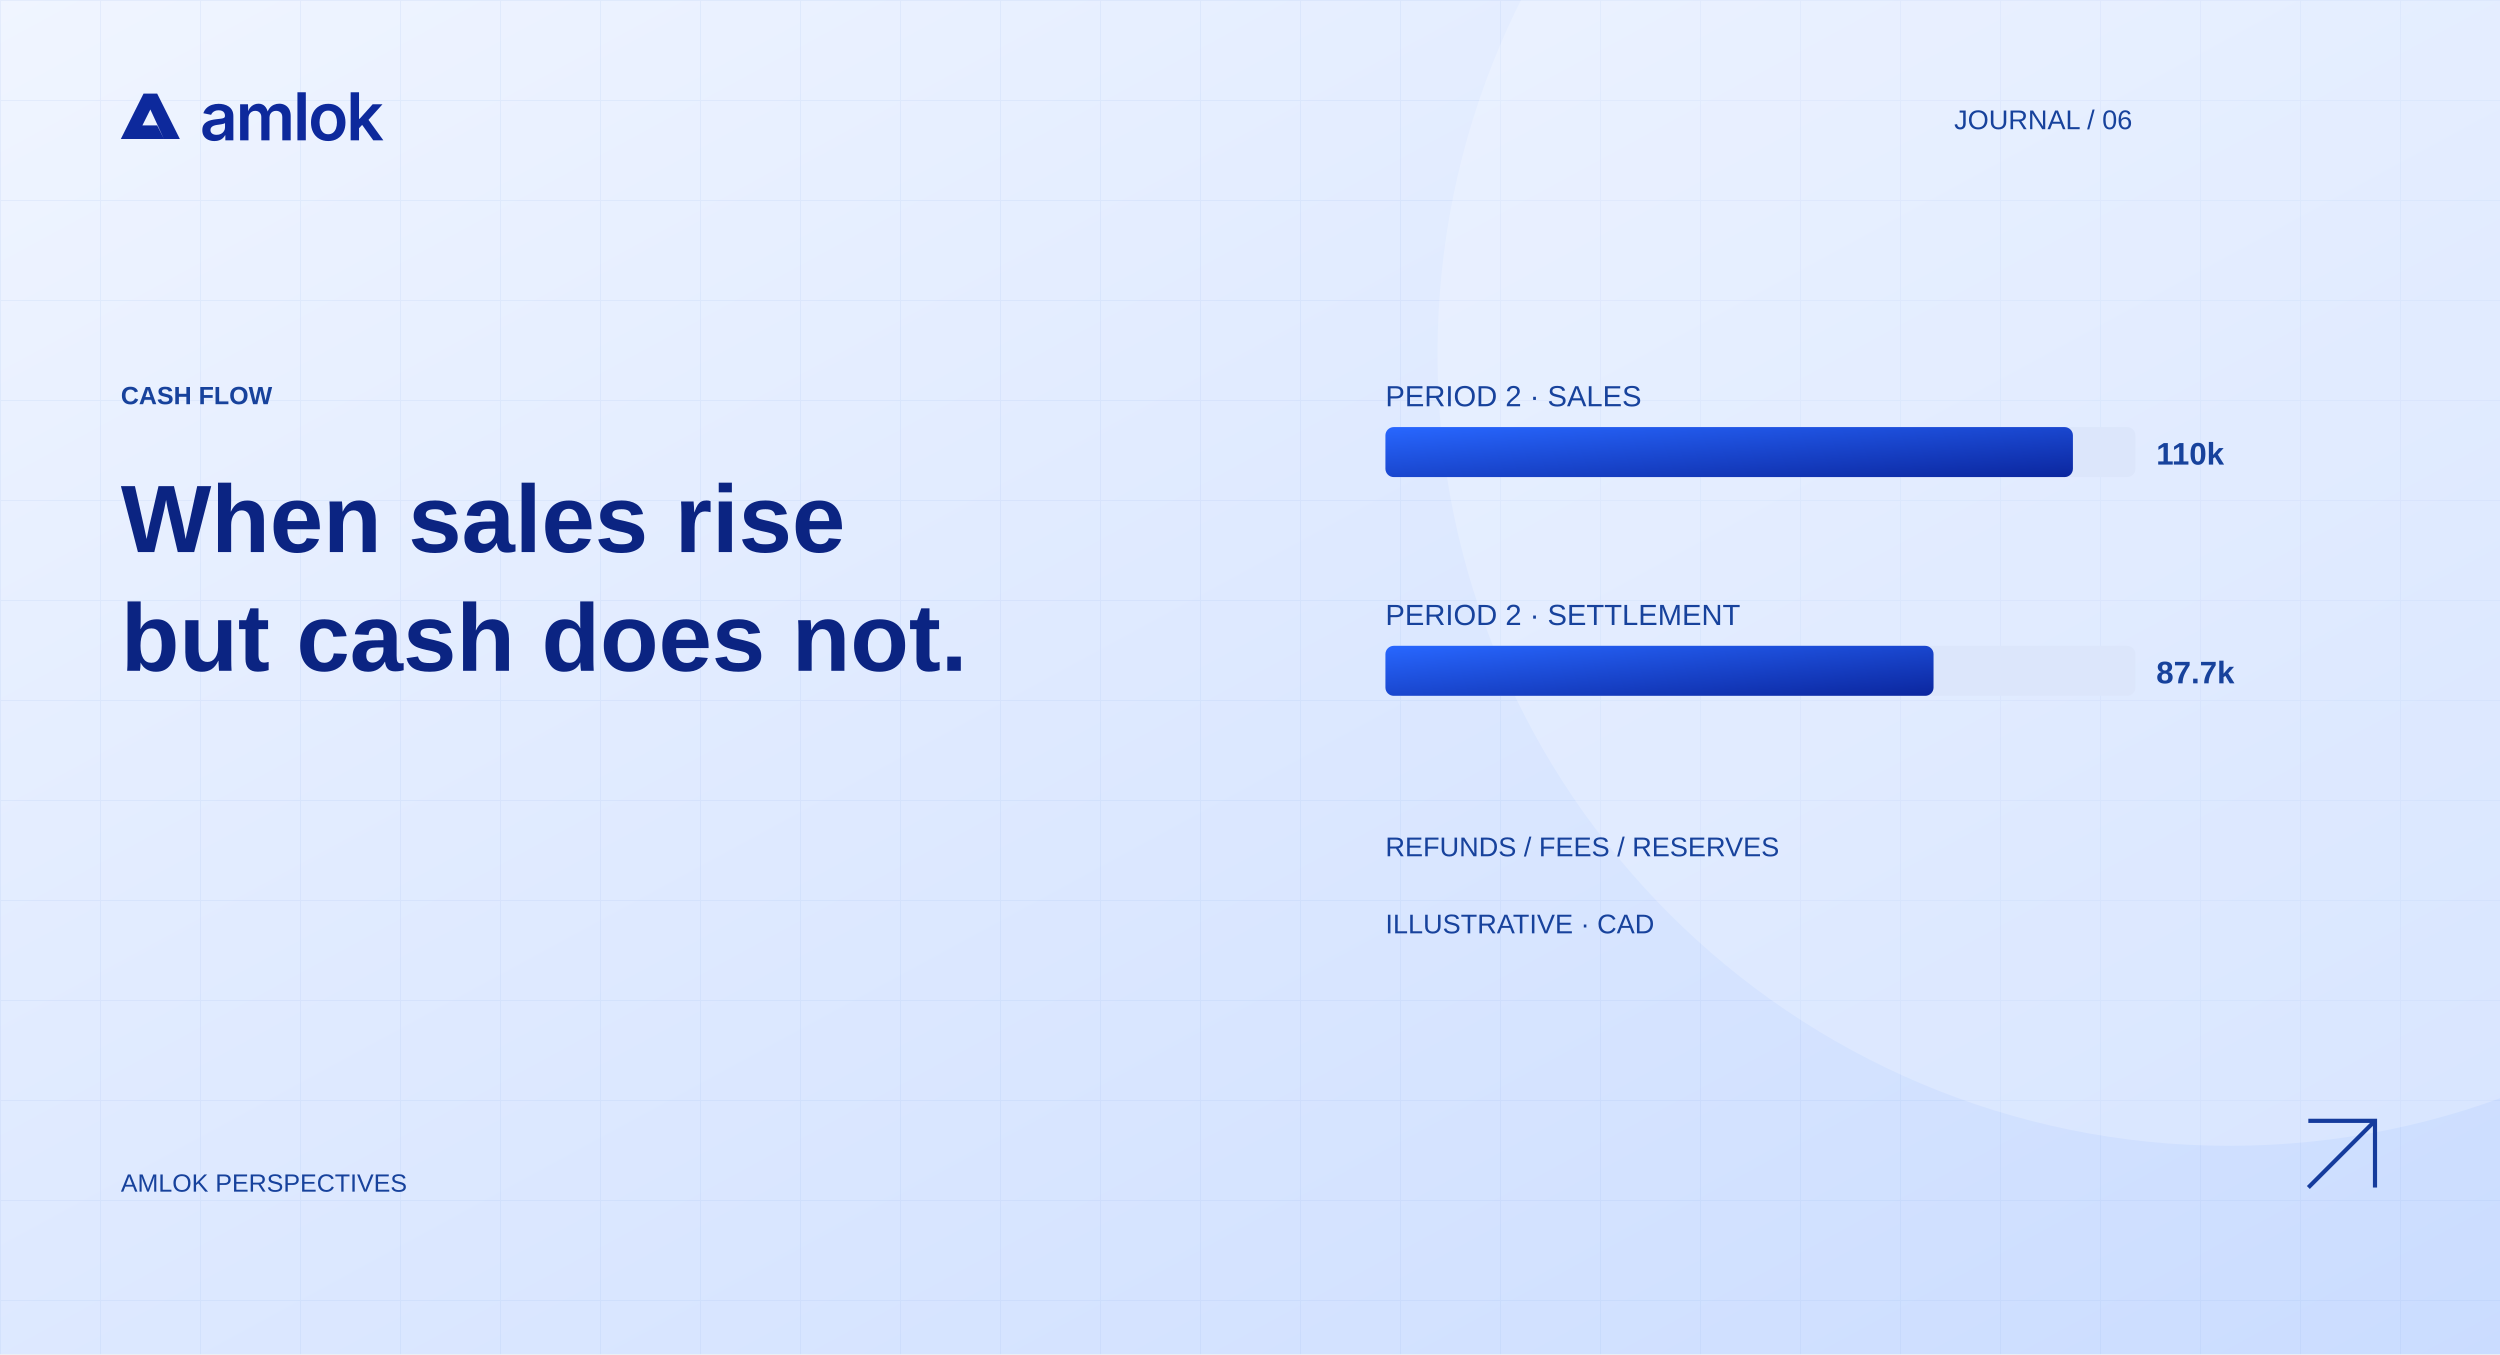
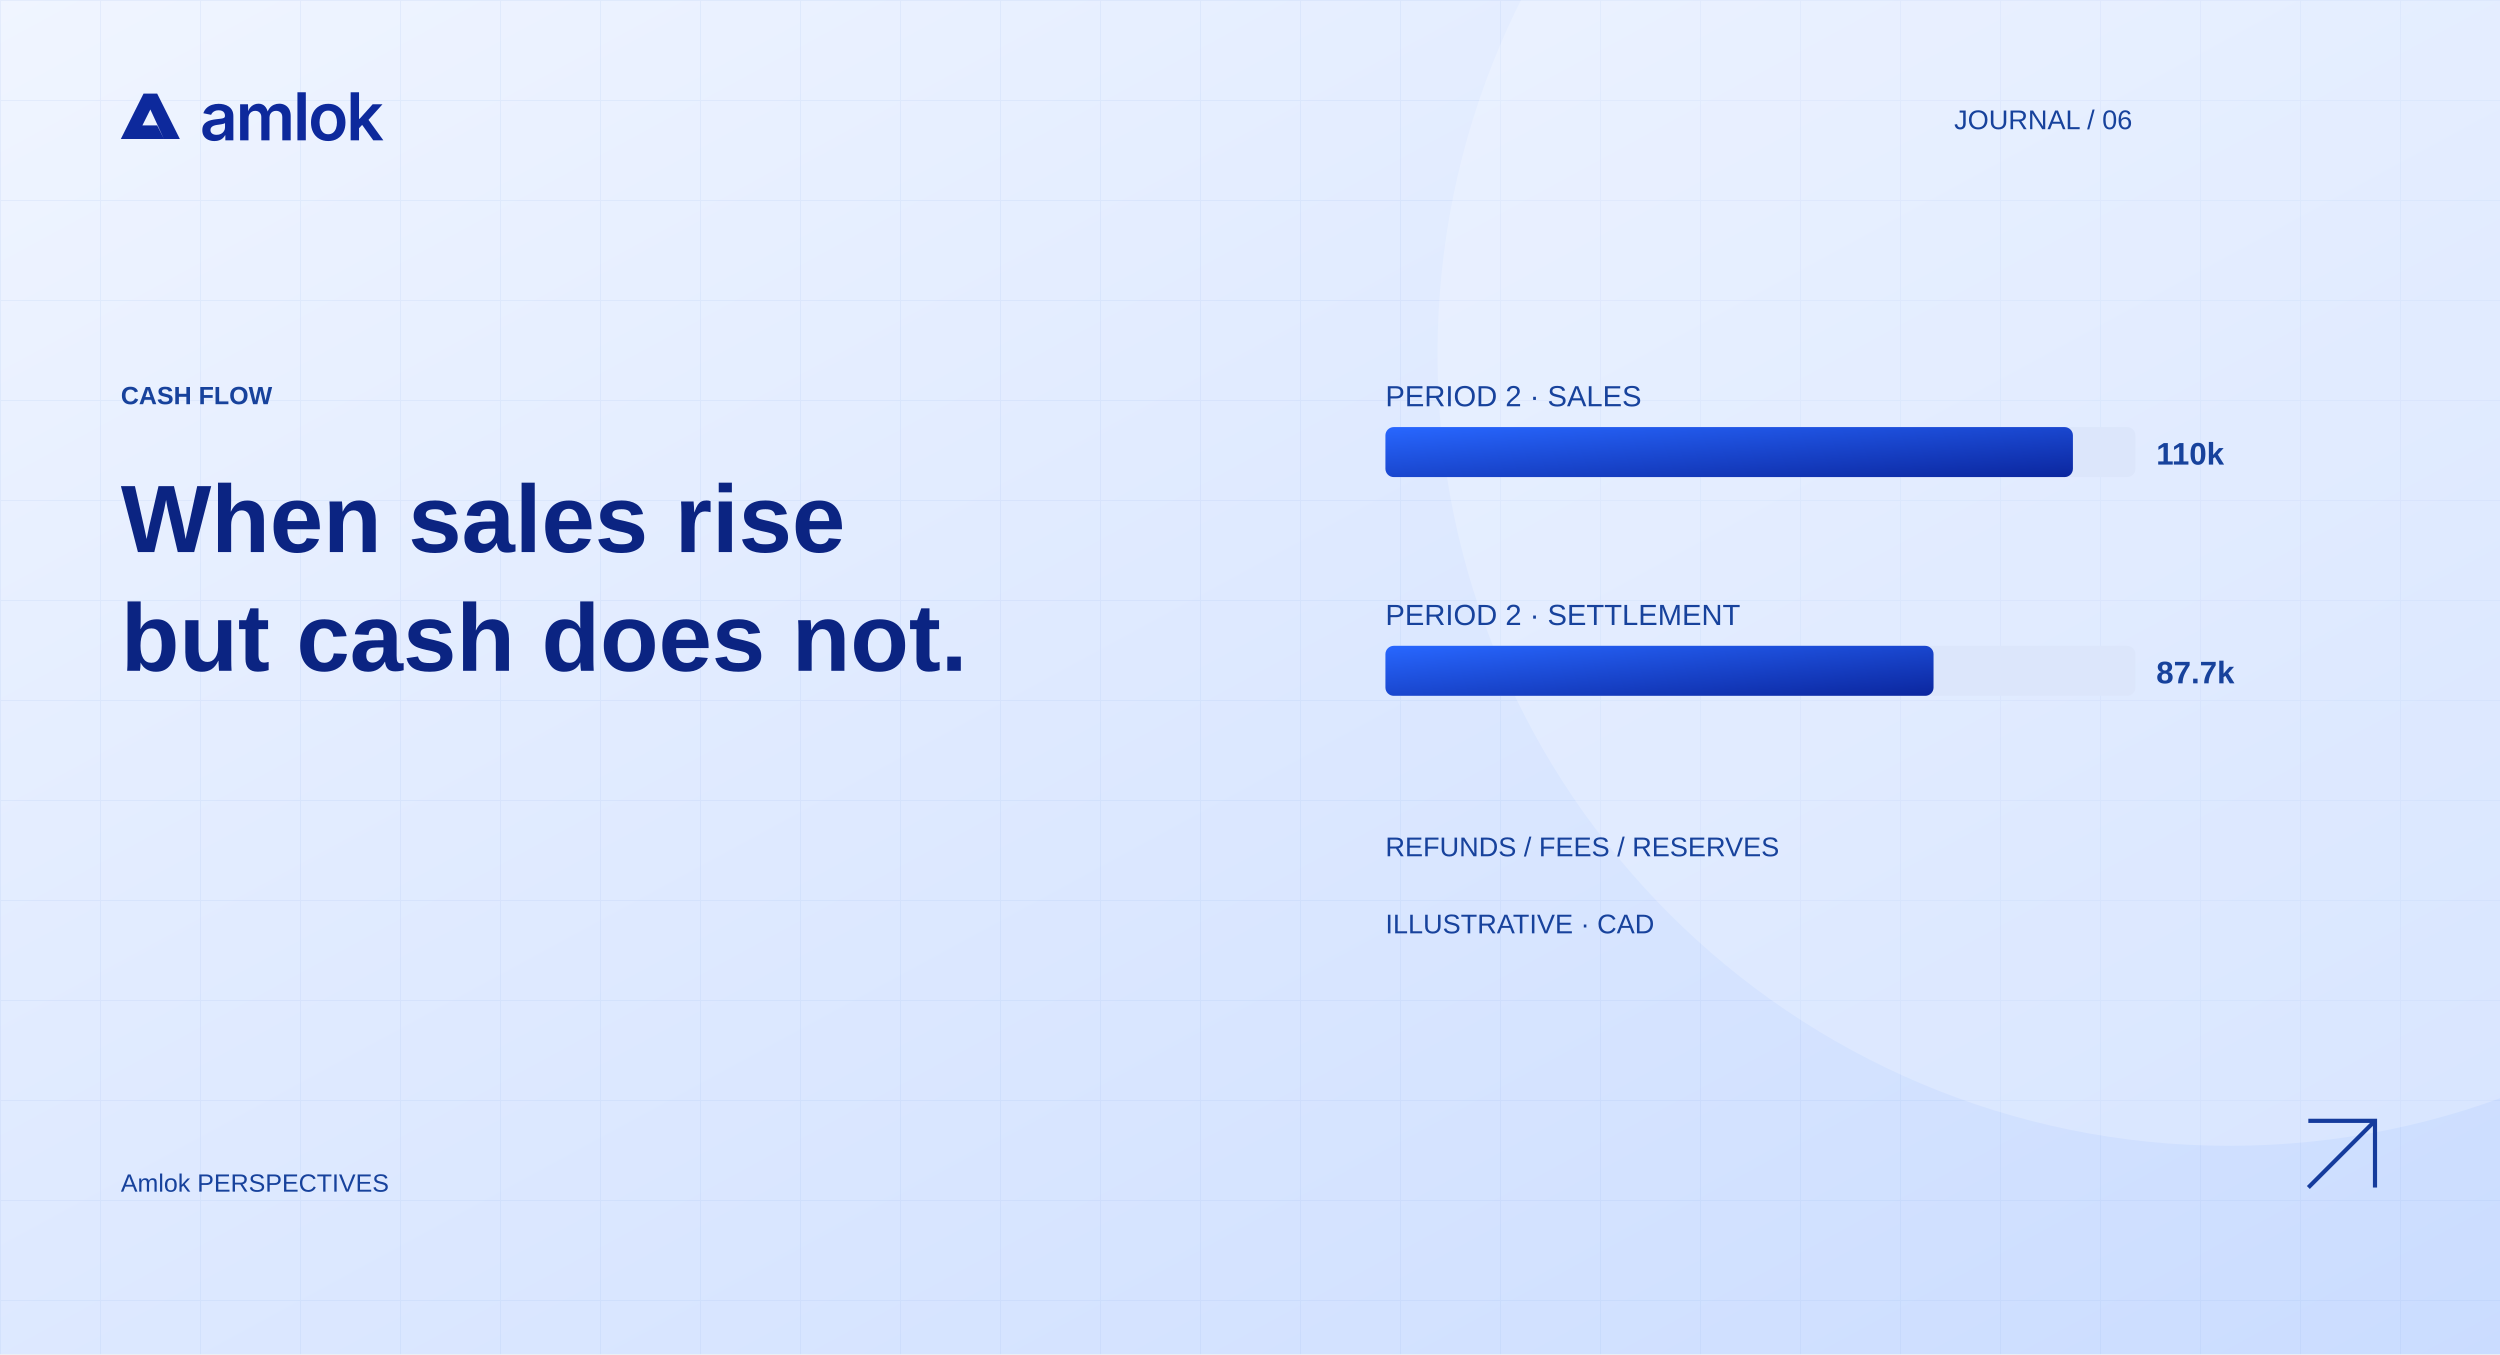
<svg xmlns="http://www.w3.org/2000/svg" width="1200" height="650" viewBox="0 0 1200 650">
  <defs>
    <linearGradient id="bg" x2="1" y2="1">
      <stop stop-color="#f0f5ff" />
      <stop offset="1" stop-color="#cadcff" />
    </linearGradient>
    <linearGradient id="blue" x2="1" y2="1">
      <stop stop-color="#2867ff" />
      <stop offset="1" stop-color="#0b269e" />
    </linearGradient>
    <pattern id="grid" width="48" height="48" patternUnits="userSpaceOnUse">
      <path d="M48 0H0V48" fill="none" stroke="#8ba8e8" stroke-opacity=".12" />
    </pattern>
  </defs>
  <rect width="1200" height="650" fill="url(#bg)" />
  <rect width="1200" height="650" fill="url(#grid)" />
  <circle cx="1070" cy="170" r="380" fill="#fff" opacity=".22" />
  <svg x="58" y="44" width="126" height="24" viewBox="4.125 17.449 158.973 29.553" fill="#0d299c">
    <path transform="translate(0 10) scale(1.375)" d="M3 26 13 6h6l10 20h-7L16 13l-3.5 7H19l3 6H3Z" />
    <path d="M60.798 47.002Q58.721 47.002 57.06 46.253Q55.398 45.503 54.438 44.034Q53.477 42.566 53.477 40.41Q53.477 38.563 54.17 37.356Q54.863 36.149 56.05 35.426Q57.238 34.703 58.724 34.332Q60.21 33.962 61.797 33.795Q63.708 33.583 64.893 33.425Q66.077 33.267 66.638 32.918Q67.198 32.568 67.198 31.83V31.727Q67.198 30.648 66.764 29.902Q66.33 29.155 65.484 28.756Q64.637 28.357 63.387 28.357Q62.12 28.357 61.19 28.747Q60.259 29.137 59.671 29.76Q59.084 30.384 58.809 31.11L54.102 30.145Q54.752 28.209 56.1 26.948Q57.448 25.688 59.318 25.065Q61.188 24.441 63.367 24.441Q64.904 24.441 66.476 24.807Q68.048 25.173 69.361 26.024Q70.674 26.876 71.475 28.325Q72.275 29.773 72.275 31.952V46.551H67.419V43.54H67.213Q66.736 44.47 65.877 45.26Q65.018 46.049 63.759 46.526Q62.499 47.002 60.798 47.002ZM62.1 43.229Q63.673 43.229 64.821 42.608Q65.968 41.987 66.597 40.956Q67.227 39.925 67.227 38.716V36.132Q66.977 36.337 66.388 36.51Q65.798 36.684 65.061 36.819Q64.323 36.954 63.615 37.051Q62.908 37.148 62.414 37.213Q61.271 37.362 60.357 37.722Q59.444 38.082 58.92 38.716Q58.397 39.35 58.397 40.354Q58.397 41.297 58.877 41.936Q59.358 42.574 60.191 42.902Q61.023 43.229 62.1 43.229Z" />
    <path d="M76.361 46.551V24.715H81.129L81.324 29.963H80.952Q81.43 28.024 82.414 26.792Q83.398 25.559 84.718 24.963Q86.038 24.366 87.48 24.366Q89.841 24.366 91.298 25.852Q92.755 27.338 93.354 30.213H92.744Q93.198 28.263 94.283 26.963Q95.367 25.662 96.863 25.014Q98.359 24.366 100.055 24.366Q102.019 24.366 103.589 25.222Q105.159 26.077 106.072 27.734Q106.986 29.391 106.986 31.824V46.551H101.909V32.604Q101.909 30.578 100.799 29.636Q99.689 28.694 98.128 28.694Q96.902 28.694 96.007 29.222Q95.111 29.749 94.63 30.679Q94.148 31.609 94.148 32.841V46.551H89.198V32.379Q89.198 30.703 88.163 29.699Q87.128 28.694 85.505 28.694Q84.397 28.694 83.467 29.209Q82.537 29.724 81.987 30.717Q81.437 31.709 81.437 33.166V46.551Z" />
    <path d="M116.153 17.449V46.551H111.077V17.449Z" />
    <path d="M129.723 46.991Q126.543 46.991 124.198 45.582Q121.852 44.172 120.571 41.636Q119.289 39.101 119.289 35.741Q119.289 32.345 120.571 29.803Q121.852 27.261 124.198 25.851Q126.543 24.441 129.723 24.441Q132.915 24.441 135.259 25.851Q137.604 27.261 138.886 29.803Q140.167 32.345 140.167 35.741Q140.167 39.101 138.886 41.636Q137.604 44.172 135.259 45.582Q132.915 46.991 129.723 46.991ZM129.723 42.87Q131.501 42.87 132.677 41.913Q133.853 40.955 134.431 39.335Q135.009 37.714 135.009 35.727Q135.009 33.721 134.431 32.098Q133.853 30.476 132.677 29.519Q131.501 28.563 129.723 28.563Q127.95 28.563 126.783 29.519Q125.616 30.476 125.037 32.092Q124.459 33.709 124.459 35.727Q124.459 37.714 125.037 39.335Q125.616 40.955 126.783 41.913Q127.95 42.87 129.723 42.87Z" />
    <path d="M147.944 39.669V33.521H148.751L156.624 24.715H162.59L152.935 35.473H151.884ZM143.301 46.551V17.449H148.377V46.551ZM156.99 46.551 149.84 36.605 153.282 33.007 163.098 46.551Z" />
  </svg>
  <text x="938" y="62" font-family="Arial,sans-serif" font-size="13" fill="#17429c" font-weight="400">JOURNAL / 06</text>
  <text x="58" y="194" font-family="Arial,sans-serif" font-size="12" fill="#17429c" font-weight="600">CASH FLOW</text>
  <text x="58" y="265" font-family="Arial,sans-serif" font-size="46" fill="#0b2482" font-weight="600">When sales rise</text>
  <text x="58" y="322" font-family="Arial,sans-serif" font-size="46" fill="#0b2482" font-weight="600">but cash does not.</text>
-   <text x="58" y="572" font-family="Arial,sans-serif" font-size="12" fill="#17429c" font-weight="400">AMLOK PERSPECTIVES</text>
+   <text x="58" y="572" font-family="Arial,sans-serif" font-size="12" fill="#17429c" font-weight="400">Amlok PERSPECTIVES</text>
  <text x="665" y="195" font-family="Arial,sans-serif" font-size="14" fill="#17429c" font-weight="400">PERIOD 2 · SALES</text>
  <rect x="665" y="205" width="360" height="24" rx="4" fill="#dce6fb" stroke="none" />
  <rect x="665" y="205" width="330" height="24" rx="4" fill="url(#blue)" stroke="none" />
  <text x="1035" y="223" font-family="Arial,sans-serif" font-size="15" fill="#17429c" font-weight="600">110k</text>
  <text x="665" y="300" font-family="Arial,sans-serif" font-size="14" fill="#17429c" font-weight="400">PERIOD 2 · SETTLEMENT</text>
  <rect x="665" y="310" width="360" height="24" rx="4" fill="#dce6fb" stroke="none" />
  <rect x="665" y="310" width="263.1" height="24" rx="4" fill="url(#blue)" stroke="none" />
  <text x="1035" y="328" font-family="Arial,sans-serif" font-size="15" fill="#17429c" font-weight="600">87.7k</text>
  <text x="665" y="411" font-family="Arial,sans-serif" font-size="13" fill="#17429c" font-weight="400">REFUNDS / FEES / RESERVES</text>
  <text x="665" y="448" font-family="Arial,sans-serif" font-size="13" fill="#17429c" font-weight="400">ILLUSTRATIVE · CAD</text>
  <path d="M1108 570L1140 538M1108 538H1140V570" stroke="#153b9c" fill="none" stroke-width="2" />
</svg>
